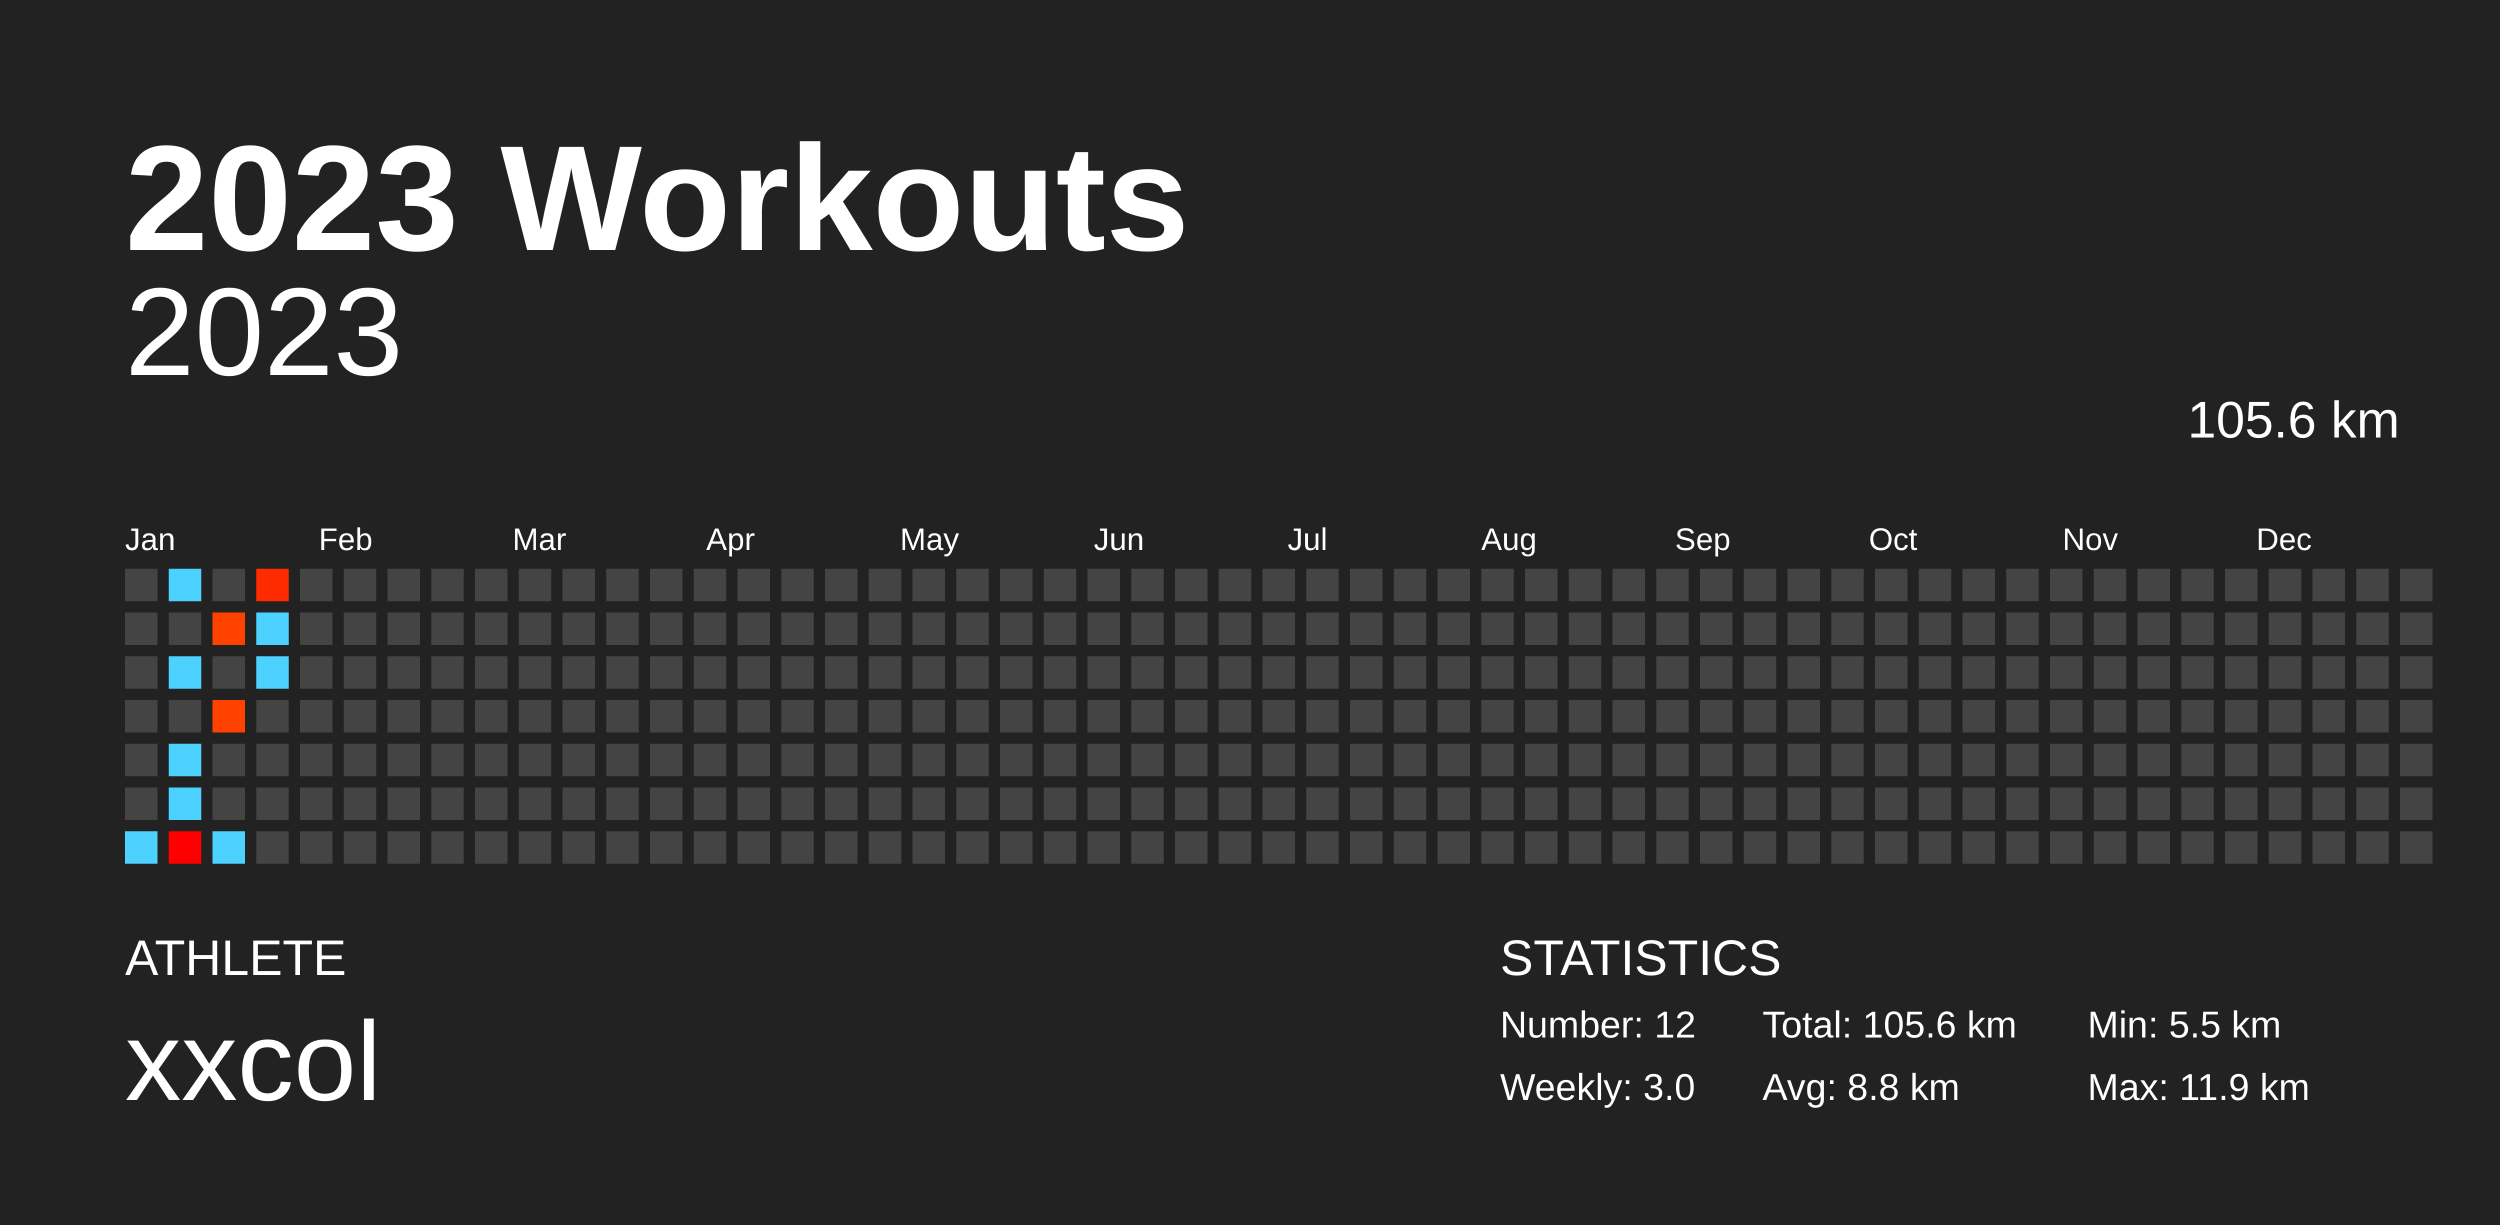
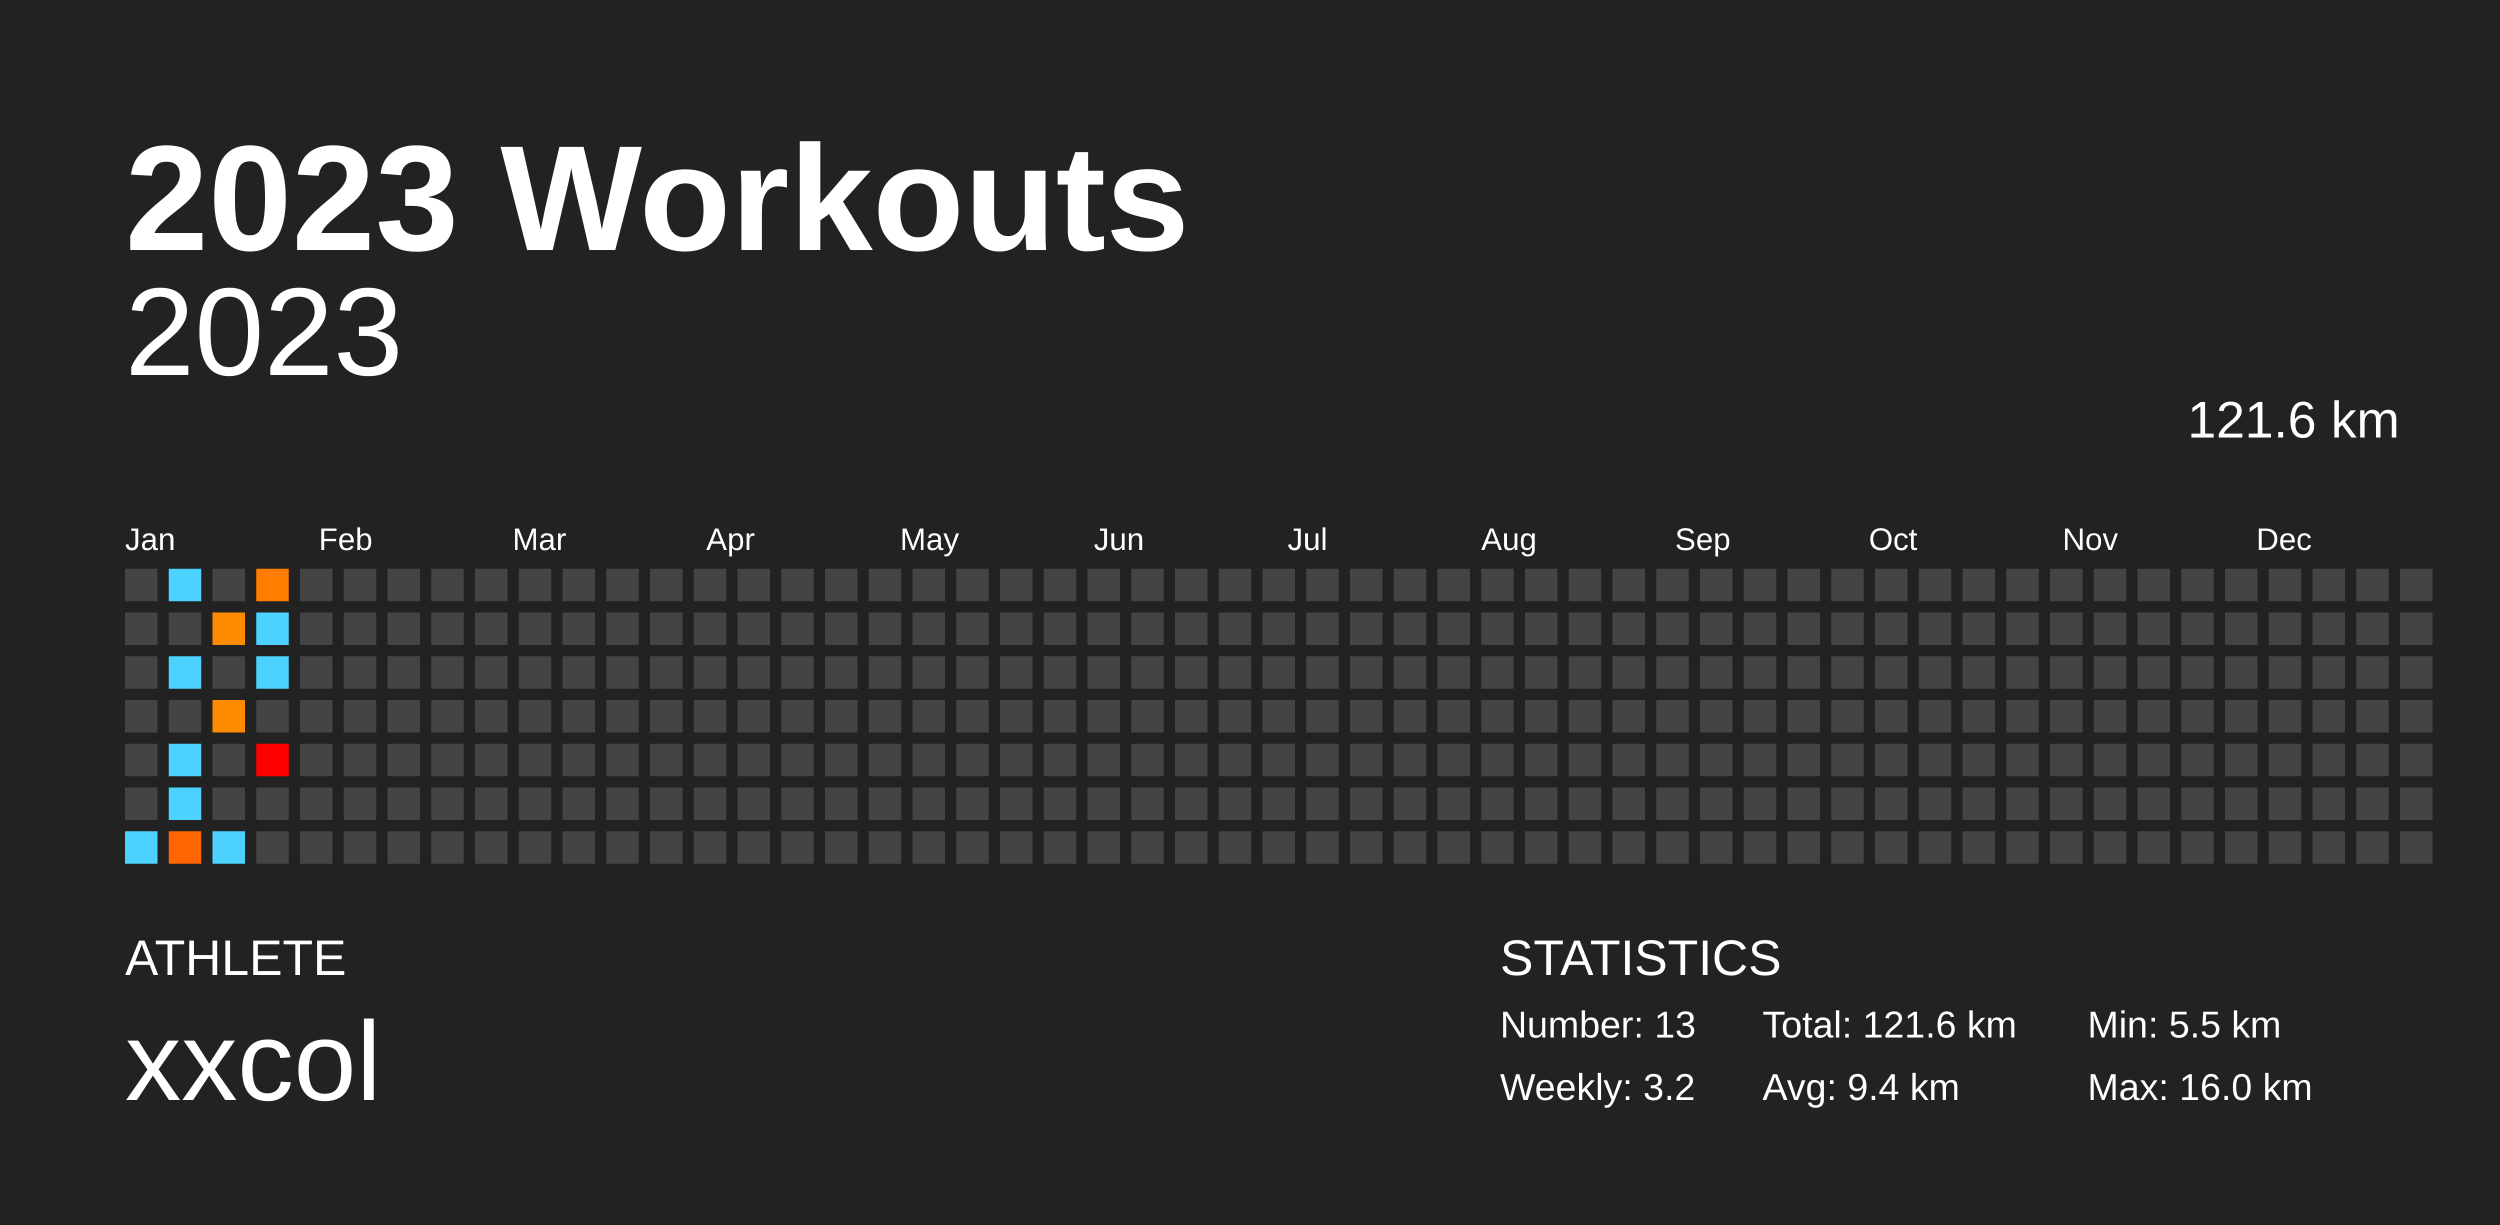
<svg xmlns="http://www.w3.org/2000/svg" baseProfile="full" height="98mm" version="1.1" viewBox="0,0,200,98" width="200mm">
  <defs />
  <rect fill="#222222" height="98" width="200" x="0" y="0" />
  <text fill="#FFFFFF" style="font-size:12px; font-family:Arial; font-weight:bold;" x="10" y="20">2023 Workouts</text>
  <text fill="#FFFFFF" style="font-size:4px; font-family:Arial" x="10" y="78">ATHLETE</text>
  <text fill="#FFFFFF" style="font-size:9px; font-family:Arial" x="10" y="88">xxcol</text>
  <text fill="#FFFFFF" style="font-size:4px; font-family:Arial" x="120" y="78">STATISTICS</text>
-   <text fill="#FFFFFF" style="font-size:3px; font-family:Arial" x="120" y="83">Number: 12</text>
-   <text fill="#FFFFFF" style="font-size:3px; font-family:Arial" x="120" y="88">Weekly: 3.0</text>
-   <text fill="#FFFFFF" style="font-size:3px; font-family:Arial" x="141" y="83">Total: 105.6 km</text>
-   <text fill="#FFFFFF" style="font-size:3px; font-family:Arial" x="141" y="88">Avg: 8.8 km</text>
+   <text fill="#FFFFFF" style="font-size:3px; font-family:Arial" x="120" y="83">Number: 13</text>
+   <text fill="#FFFFFF" style="font-size:3px; font-family:Arial" x="120" y="88">Weekly: 3.2</text>
+   <text fill="#FFFFFF" style="font-size:3px; font-family:Arial" x="141" y="83">Total: 121.6 km</text>
+   <text fill="#FFFFFF" style="font-size:3px; font-family:Arial" x="141" y="88">Avg: 9.4 km</text>
  <text fill="#FFFFFF" style="font-size:3px; font-family:Arial" x="167" y="83">Min: 5.5 km</text>
-   <text fill="#FFFFFF" style="font-size:3px; font-family:Arial" x="167" y="88">Max: 11.9 km</text>
+   <text fill="#FFFFFF" style="font-size:3px; font-family:Arial" x="167" y="88">Max: 16.0 km</text>
  <text alignment-baseline="hanging" fill="#FFFFFF" style="font-size:10.0px; font-family:Arial;" x="10" y="30">2023</text>
-   <text alignment-baseline="hanging" fill="#FFFFFF" style="font-size:4.125px; font-family:Arial;" x="175" y="35">105.6 km</text>
+   <text alignment-baseline="hanging" fill="#FFFFFF" style="font-size:4.125px; font-family:Arial;" x="175" y="35">121.6 km</text>
  <text fill="#FFFFFF" style="font-size:2.5px; font-family:Arial" x="10.0" y="44">Jan</text>
  <text fill="#FFFFFF" style="font-size:2.5px; font-family:Arial" x="25.5" y="44">Feb</text>
  <text fill="#FFFFFF" style="font-size:2.5px; font-family:Arial" x="41.0" y="44">Mar</text>
  <text fill="#FFFFFF" style="font-size:2.5px; font-family:Arial" x="56.5" y="44">Apr</text>
  <text fill="#FFFFFF" style="font-size:2.5px; font-family:Arial" x="72.0" y="44">May</text>
  <text fill="#FFFFFF" style="font-size:2.5px; font-family:Arial" x="87.5" y="44">Jun</text>
  <text fill="#FFFFFF" style="font-size:2.5px; font-family:Arial" x="103.0" y="44">Jul</text>
  <text fill="#FFFFFF" style="font-size:2.5px; font-family:Arial" x="118.5" y="44">Aug</text>
  <text fill="#FFFFFF" style="font-size:2.5px; font-family:Arial" x="134.0" y="44">Sep</text>
  <text fill="#FFFFFF" style="font-size:2.5px; font-family:Arial" x="149.5" y="44">Oct</text>
  <text fill="#FFFFFF" style="font-size:2.5px; font-family:Arial" x="165.0" y="44">Nov</text>
  <text fill="#FFFFFF" style="font-size:2.5px; font-family:Arial" x="180.5" y="44">Dec</text>
  <rect fill="#444444" height="2.6" width="2.6" x="10.0" y="45.5" />
  <rect fill="#444444" height="2.6" width="2.6" x="10.0" y="49.0" />
  <rect fill="#444444" height="2.6" width="2.6" x="10.0" y="52.5" />
  <rect fill="#444444" height="2.6" width="2.6" x="10.0" y="56.0" />
  <rect fill="#444444" height="2.6" width="2.6" x="10.0" y="59.5" />
  <rect fill="#444444" height="2.6" width="2.6" x="10.0" y="63.0" />
  <rect fill="#4dd2ff" height="2.6" width="2.6" x="10.0" y="66.5" />
  <rect fill="#4dd2ff" height="2.6" width="2.6" x="13.5" y="45.5" />
  <rect fill="#444444" height="2.6" width="2.6" x="13.5" y="49.0" />
  <rect fill="#4dd2ff" height="2.6" width="2.6" x="13.5" y="52.5" />
  <rect fill="#444444" height="2.6" width="2.6" x="13.5" y="56.0" />
  <rect fill="#4dd2ff" height="2.6" width="2.6" x="13.5" y="59.5" />
  <rect fill="#4dd2ff" height="2.6" width="2.6" x="13.5" y="63.0" />
-   <rect fill="#ff0000" height="2.6" width="2.6" x="13.5" y="66.5" />
+   <rect fill="#ff6500" height="2.6" width="2.6" x="13.5" y="66.5" />
  <rect fill="#444444" height="2.6" width="2.6" x="17.0" y="45.5" />
-   <rect fill="#ff4100" height="2.6" width="2.6" x="17.0" y="49.0" />
+   <rect fill="#ff8c00" height="2.6" width="2.6" x="17.0" y="49.0" />
  <rect fill="#444444" height="2.6" width="2.6" x="17.0" y="52.5" />
-   <rect fill="#ff4200" height="2.6" width="2.6" x="17.0" y="56.0" />
+   <rect fill="#ff8c00" height="2.6" width="2.6" x="17.0" y="56.0" />
  <rect fill="#444444" height="2.6" width="2.6" x="17.0" y="59.5" />
  <rect fill="#444444" height="2.6" width="2.6" x="17.0" y="63.0" />
  <rect fill="#4dd2ff" height="2.6" width="2.6" x="17.0" y="66.5" />
-   <rect fill="#ff2b00" height="2.6" width="2.6" x="20.5" y="45.5" />
+   <rect fill="#ff7e00" height="2.6" width="2.6" x="20.5" y="45.5" />
  <rect fill="#4dd2ff" height="2.6" width="2.6" x="20.5" y="49.0" />
  <rect fill="#4dd2ff" height="2.6" width="2.6" x="20.5" y="52.5" />
  <rect fill="#444444" height="2.6" width="2.6" x="20.5" y="56.0" />
-   <rect fill="#444444" height="2.6" width="2.6" x="20.5" y="59.5" />
+   <rect fill="#ff0000" height="2.6" width="2.6" x="20.5" y="59.5" />
  <rect fill="#444444" height="2.6" width="2.6" x="20.5" y="63.0" />
  <rect fill="#444444" height="2.6" width="2.6" x="20.5" y="66.5" />
  <rect fill="#444444" height="2.6" width="2.6" x="24.0" y="45.5" />
  <rect fill="#444444" height="2.6" width="2.6" x="24.0" y="49.0" />
  <rect fill="#444444" height="2.6" width="2.6" x="24.0" y="52.5" />
  <rect fill="#444444" height="2.6" width="2.6" x="24.0" y="56.0" />
  <rect fill="#444444" height="2.6" width="2.6" x="24.0" y="59.5" />
  <rect fill="#444444" height="2.6" width="2.6" x="24.0" y="63.0" />
  <rect fill="#444444" height="2.6" width="2.6" x="24.0" y="66.5" />
  <rect fill="#444444" height="2.6" width="2.6" x="27.5" y="45.5" />
  <rect fill="#444444" height="2.6" width="2.6" x="27.5" y="49.0" />
  <rect fill="#444444" height="2.6" width="2.6" x="27.5" y="52.5" />
  <rect fill="#444444" height="2.6" width="2.6" x="27.5" y="56.0" />
  <rect fill="#444444" height="2.6" width="2.6" x="27.5" y="59.5" />
  <rect fill="#444444" height="2.6" width="2.6" x="27.5" y="63.0" />
  <rect fill="#444444" height="2.6" width="2.6" x="27.5" y="66.5" />
  <rect fill="#444444" height="2.6" width="2.6" x="31.0" y="45.5" />
  <rect fill="#444444" height="2.6" width="2.6" x="31.0" y="49.0" />
  <rect fill="#444444" height="2.6" width="2.6" x="31.0" y="52.5" />
  <rect fill="#444444" height="2.6" width="2.6" x="31.0" y="56.0" />
  <rect fill="#444444" height="2.6" width="2.6" x="31.0" y="59.5" />
  <rect fill="#444444" height="2.6" width="2.6" x="31.0" y="63.0" />
  <rect fill="#444444" height="2.6" width="2.6" x="31.0" y="66.5" />
  <rect fill="#444444" height="2.6" width="2.6" x="34.5" y="45.5" />
  <rect fill="#444444" height="2.6" width="2.6" x="34.5" y="49.0" />
  <rect fill="#444444" height="2.6" width="2.6" x="34.5" y="52.5" />
  <rect fill="#444444" height="2.6" width="2.6" x="34.5" y="56.0" />
  <rect fill="#444444" height="2.6" width="2.6" x="34.5" y="59.5" />
  <rect fill="#444444" height="2.6" width="2.6" x="34.5" y="63.0" />
  <rect fill="#444444" height="2.6" width="2.6" x="34.5" y="66.5" />
  <rect fill="#444444" height="2.6" width="2.6" x="38.0" y="45.5" />
  <rect fill="#444444" height="2.6" width="2.6" x="38.0" y="49.0" />
  <rect fill="#444444" height="2.6" width="2.6" x="38.0" y="52.5" />
  <rect fill="#444444" height="2.6" width="2.6" x="38.0" y="56.0" />
  <rect fill="#444444" height="2.6" width="2.6" x="38.0" y="59.5" />
  <rect fill="#444444" height="2.6" width="2.6" x="38.0" y="63.0" />
  <rect fill="#444444" height="2.6" width="2.6" x="38.0" y="66.5" />
  <rect fill="#444444" height="2.6" width="2.6" x="41.5" y="45.5" />
  <rect fill="#444444" height="2.6" width="2.6" x="41.5" y="49.0" />
  <rect fill="#444444" height="2.6" width="2.6" x="41.5" y="52.5" />
  <rect fill="#444444" height="2.6" width="2.6" x="41.5" y="56.0" />
  <rect fill="#444444" height="2.6" width="2.6" x="41.5" y="59.5" />
  <rect fill="#444444" height="2.6" width="2.6" x="41.5" y="63.0" />
  <rect fill="#444444" height="2.6" width="2.6" x="41.5" y="66.5" />
  <rect fill="#444444" height="2.6" width="2.6" x="45.0" y="45.5" />
  <rect fill="#444444" height="2.6" width="2.6" x="45.0" y="49.0" />
  <rect fill="#444444" height="2.6" width="2.6" x="45.0" y="52.5" />
  <rect fill="#444444" height="2.6" width="2.6" x="45.0" y="56.0" />
  <rect fill="#444444" height="2.6" width="2.6" x="45.0" y="59.5" />
  <rect fill="#444444" height="2.6" width="2.6" x="45.0" y="63.0" />
  <rect fill="#444444" height="2.6" width="2.6" x="45.0" y="66.5" />
  <rect fill="#444444" height="2.6" width="2.6" x="48.5" y="45.5" />
  <rect fill="#444444" height="2.6" width="2.6" x="48.5" y="49.0" />
  <rect fill="#444444" height="2.6" width="2.6" x="48.5" y="52.5" />
  <rect fill="#444444" height="2.6" width="2.6" x="48.5" y="56.0" />
  <rect fill="#444444" height="2.6" width="2.6" x="48.5" y="59.5" />
  <rect fill="#444444" height="2.6" width="2.6" x="48.5" y="63.0" />
  <rect fill="#444444" height="2.6" width="2.6" x="48.5" y="66.5" />
  <rect fill="#444444" height="2.6" width="2.6" x="52.0" y="45.5" />
  <rect fill="#444444" height="2.6" width="2.6" x="52.0" y="49.0" />
  <rect fill="#444444" height="2.6" width="2.6" x="52.0" y="52.5" />
  <rect fill="#444444" height="2.6" width="2.6" x="52.0" y="56.0" />
  <rect fill="#444444" height="2.6" width="2.6" x="52.0" y="59.5" />
  <rect fill="#444444" height="2.6" width="2.6" x="52.0" y="63.0" />
  <rect fill="#444444" height="2.6" width="2.6" x="52.0" y="66.5" />
  <rect fill="#444444" height="2.6" width="2.6" x="55.5" y="45.5" />
  <rect fill="#444444" height="2.6" width="2.6" x="55.5" y="49.0" />
  <rect fill="#444444" height="2.6" width="2.6" x="55.5" y="52.5" />
  <rect fill="#444444" height="2.6" width="2.6" x="55.5" y="56.0" />
  <rect fill="#444444" height="2.6" width="2.6" x="55.5" y="59.5" />
  <rect fill="#444444" height="2.6" width="2.6" x="55.5" y="63.0" />
  <rect fill="#444444" height="2.6" width="2.6" x="55.5" y="66.5" />
  <rect fill="#444444" height="2.6" width="2.6" x="59.0" y="45.5" />
  <rect fill="#444444" height="2.6" width="2.6" x="59.0" y="49.0" />
  <rect fill="#444444" height="2.6" width="2.6" x="59.0" y="52.5" />
  <rect fill="#444444" height="2.6" width="2.6" x="59.0" y="56.0" />
  <rect fill="#444444" height="2.6" width="2.6" x="59.0" y="59.5" />
  <rect fill="#444444" height="2.6" width="2.6" x="59.0" y="63.0" />
  <rect fill="#444444" height="2.6" width="2.6" x="59.0" y="66.5" />
  <rect fill="#444444" height="2.6" width="2.6" x="62.5" y="45.5" />
  <rect fill="#444444" height="2.6" width="2.6" x="62.5" y="49.0" />
  <rect fill="#444444" height="2.6" width="2.6" x="62.5" y="52.5" />
  <rect fill="#444444" height="2.6" width="2.6" x="62.5" y="56.0" />
  <rect fill="#444444" height="2.6" width="2.6" x="62.5" y="59.5" />
  <rect fill="#444444" height="2.6" width="2.6" x="62.5" y="63.0" />
  <rect fill="#444444" height="2.6" width="2.6" x="62.5" y="66.5" />
  <rect fill="#444444" height="2.6" width="2.6" x="66.0" y="45.5" />
  <rect fill="#444444" height="2.6" width="2.6" x="66.0" y="49.0" />
  <rect fill="#444444" height="2.6" width="2.6" x="66.0" y="52.5" />
  <rect fill="#444444" height="2.6" width="2.6" x="66.0" y="56.0" />
  <rect fill="#444444" height="2.6" width="2.6" x="66.0" y="59.5" />
  <rect fill="#444444" height="2.6" width="2.6" x="66.0" y="63.0" />
  <rect fill="#444444" height="2.6" width="2.6" x="66.0" y="66.5" />
  <rect fill="#444444" height="2.6" width="2.6" x="69.5" y="45.5" />
  <rect fill="#444444" height="2.6" width="2.6" x="69.5" y="49.0" />
  <rect fill="#444444" height="2.6" width="2.6" x="69.5" y="52.5" />
  <rect fill="#444444" height="2.6" width="2.6" x="69.5" y="56.0" />
  <rect fill="#444444" height="2.6" width="2.6" x="69.5" y="59.5" />
  <rect fill="#444444" height="2.6" width="2.6" x="69.5" y="63.0" />
  <rect fill="#444444" height="2.6" width="2.6" x="69.5" y="66.5" />
  <rect fill="#444444" height="2.6" width="2.6" x="73.0" y="45.5" />
  <rect fill="#444444" height="2.6" width="2.6" x="73.0" y="49.0" />
  <rect fill="#444444" height="2.6" width="2.6" x="73.0" y="52.5" />
  <rect fill="#444444" height="2.6" width="2.6" x="73.0" y="56.0" />
  <rect fill="#444444" height="2.6" width="2.6" x="73.0" y="59.5" />
  <rect fill="#444444" height="2.6" width="2.6" x="73.0" y="63.0" />
  <rect fill="#444444" height="2.6" width="2.6" x="73.0" y="66.5" />
  <rect fill="#444444" height="2.6" width="2.6" x="76.5" y="45.5" />
  <rect fill="#444444" height="2.6" width="2.6" x="76.5" y="49.0" />
  <rect fill="#444444" height="2.6" width="2.6" x="76.5" y="52.5" />
  <rect fill="#444444" height="2.6" width="2.6" x="76.5" y="56.0" />
  <rect fill="#444444" height="2.6" width="2.6" x="76.5" y="59.5" />
  <rect fill="#444444" height="2.6" width="2.6" x="76.5" y="63.0" />
  <rect fill="#444444" height="2.6" width="2.6" x="76.5" y="66.5" />
  <rect fill="#444444" height="2.6" width="2.6" x="80.0" y="45.5" />
  <rect fill="#444444" height="2.6" width="2.6" x="80.0" y="49.0" />
  <rect fill="#444444" height="2.6" width="2.6" x="80.0" y="52.5" />
  <rect fill="#444444" height="2.6" width="2.6" x="80.0" y="56.0" />
  <rect fill="#444444" height="2.6" width="2.6" x="80.0" y="59.5" />
  <rect fill="#444444" height="2.6" width="2.6" x="80.0" y="63.0" />
  <rect fill="#444444" height="2.6" width="2.6" x="80.0" y="66.5" />
  <rect fill="#444444" height="2.6" width="2.6" x="83.5" y="45.5" />
  <rect fill="#444444" height="2.6" width="2.6" x="83.5" y="49.0" />
  <rect fill="#444444" height="2.6" width="2.6" x="83.5" y="52.5" />
  <rect fill="#444444" height="2.6" width="2.6" x="83.5" y="56.0" />
  <rect fill="#444444" height="2.6" width="2.6" x="83.5" y="59.5" />
  <rect fill="#444444" height="2.6" width="2.6" x="83.5" y="63.0" />
  <rect fill="#444444" height="2.6" width="2.6" x="83.5" y="66.5" />
  <rect fill="#444444" height="2.6" width="2.6" x="87.0" y="45.5" />
  <rect fill="#444444" height="2.6" width="2.6" x="87.0" y="49.0" />
  <rect fill="#444444" height="2.6" width="2.6" x="87.0" y="52.5" />
  <rect fill="#444444" height="2.6" width="2.6" x="87.0" y="56.0" />
  <rect fill="#444444" height="2.6" width="2.6" x="87.0" y="59.5" />
  <rect fill="#444444" height="2.6" width="2.6" x="87.0" y="63.0" />
  <rect fill="#444444" height="2.6" width="2.6" x="87.0" y="66.5" />
  <rect fill="#444444" height="2.6" width="2.6" x="90.5" y="45.5" />
  <rect fill="#444444" height="2.6" width="2.6" x="90.5" y="49.0" />
  <rect fill="#444444" height="2.6" width="2.6" x="90.5" y="52.5" />
  <rect fill="#444444" height="2.6" width="2.6" x="90.5" y="56.0" />
  <rect fill="#444444" height="2.6" width="2.6" x="90.5" y="59.5" />
  <rect fill="#444444" height="2.6" width="2.6" x="90.5" y="63.0" />
  <rect fill="#444444" height="2.6" width="2.6" x="90.5" y="66.5" />
  <rect fill="#444444" height="2.6" width="2.6" x="94.0" y="45.5" />
  <rect fill="#444444" height="2.6" width="2.6" x="94.0" y="49.0" />
  <rect fill="#444444" height="2.6" width="2.6" x="94.0" y="52.5" />
  <rect fill="#444444" height="2.6" width="2.6" x="94.0" y="56.0" />
  <rect fill="#444444" height="2.6" width="2.6" x="94.0" y="59.5" />
  <rect fill="#444444" height="2.6" width="2.6" x="94.0" y="63.0" />
  <rect fill="#444444" height="2.6" width="2.6" x="94.0" y="66.5" />
  <rect fill="#444444" height="2.6" width="2.6" x="97.5" y="45.5" />
  <rect fill="#444444" height="2.6" width="2.6" x="97.5" y="49.0" />
  <rect fill="#444444" height="2.6" width="2.6" x="97.5" y="52.5" />
  <rect fill="#444444" height="2.6" width="2.6" x="97.5" y="56.0" />
  <rect fill="#444444" height="2.6" width="2.6" x="97.5" y="59.5" />
  <rect fill="#444444" height="2.6" width="2.6" x="97.5" y="63.0" />
  <rect fill="#444444" height="2.6" width="2.6" x="97.5" y="66.5" />
  <rect fill="#444444" height="2.6" width="2.6" x="101.0" y="45.5" />
  <rect fill="#444444" height="2.6" width="2.6" x="101.0" y="49.0" />
  <rect fill="#444444" height="2.6" width="2.6" x="101.0" y="52.5" />
  <rect fill="#444444" height="2.6" width="2.6" x="101.0" y="56.0" />
  <rect fill="#444444" height="2.6" width="2.6" x="101.0" y="59.5" />
  <rect fill="#444444" height="2.6" width="2.6" x="101.0" y="63.0" />
  <rect fill="#444444" height="2.6" width="2.6" x="101.0" y="66.5" />
  <rect fill="#444444" height="2.6" width="2.6" x="104.5" y="45.5" />
  <rect fill="#444444" height="2.6" width="2.6" x="104.5" y="49.0" />
  <rect fill="#444444" height="2.6" width="2.6" x="104.5" y="52.5" />
  <rect fill="#444444" height="2.6" width="2.6" x="104.5" y="56.0" />
  <rect fill="#444444" height="2.6" width="2.6" x="104.5" y="59.5" />
  <rect fill="#444444" height="2.6" width="2.6" x="104.5" y="63.0" />
  <rect fill="#444444" height="2.6" width="2.6" x="104.5" y="66.5" />
  <rect fill="#444444" height="2.6" width="2.6" x="108.0" y="45.5" />
  <rect fill="#444444" height="2.6" width="2.6" x="108.0" y="49.0" />
  <rect fill="#444444" height="2.6" width="2.6" x="108.0" y="52.5" />
  <rect fill="#444444" height="2.6" width="2.6" x="108.0" y="56.0" />
  <rect fill="#444444" height="2.6" width="2.6" x="108.0" y="59.5" />
  <rect fill="#444444" height="2.6" width="2.6" x="108.0" y="63.0" />
  <rect fill="#444444" height="2.6" width="2.6" x="108.0" y="66.5" />
  <rect fill="#444444" height="2.6" width="2.6" x="111.5" y="45.5" />
  <rect fill="#444444" height="2.6" width="2.6" x="111.5" y="49.0" />
  <rect fill="#444444" height="2.6" width="2.6" x="111.5" y="52.5" />
  <rect fill="#444444" height="2.6" width="2.6" x="111.5" y="56.0" />
  <rect fill="#444444" height="2.6" width="2.6" x="111.5" y="59.5" />
  <rect fill="#444444" height="2.6" width="2.6" x="111.5" y="63.0" />
  <rect fill="#444444" height="2.6" width="2.6" x="111.5" y="66.5" />
  <rect fill="#444444" height="2.6" width="2.6" x="115.0" y="45.5" />
  <rect fill="#444444" height="2.6" width="2.6" x="115.0" y="49.0" />
  <rect fill="#444444" height="2.6" width="2.6" x="115.0" y="52.5" />
  <rect fill="#444444" height="2.6" width="2.6" x="115.0" y="56.0" />
  <rect fill="#444444" height="2.6" width="2.6" x="115.0" y="59.5" />
  <rect fill="#444444" height="2.6" width="2.6" x="115.0" y="63.0" />
  <rect fill="#444444" height="2.6" width="2.6" x="115.0" y="66.5" />
  <rect fill="#444444" height="2.6" width="2.6" x="118.5" y="45.5" />
  <rect fill="#444444" height="2.6" width="2.6" x="118.5" y="49.0" />
  <rect fill="#444444" height="2.6" width="2.6" x="118.5" y="52.5" />
  <rect fill="#444444" height="2.6" width="2.6" x="118.5" y="56.0" />
  <rect fill="#444444" height="2.6" width="2.6" x="118.5" y="59.5" />
  <rect fill="#444444" height="2.6" width="2.6" x="118.5" y="63.0" />
  <rect fill="#444444" height="2.6" width="2.6" x="118.5" y="66.5" />
  <rect fill="#444444" height="2.6" width="2.6" x="122.0" y="45.5" />
  <rect fill="#444444" height="2.6" width="2.6" x="122.0" y="49.0" />
  <rect fill="#444444" height="2.6" width="2.6" x="122.0" y="52.5" />
  <rect fill="#444444" height="2.6" width="2.6" x="122.0" y="56.0" />
  <rect fill="#444444" height="2.6" width="2.6" x="122.0" y="59.5" />
  <rect fill="#444444" height="2.6" width="2.6" x="122.0" y="63.0" />
  <rect fill="#444444" height="2.6" width="2.6" x="122.0" y="66.5" />
  <rect fill="#444444" height="2.6" width="2.6" x="125.5" y="45.5" />
  <rect fill="#444444" height="2.6" width="2.6" x="125.5" y="49.0" />
  <rect fill="#444444" height="2.6" width="2.6" x="125.5" y="52.5" />
  <rect fill="#444444" height="2.6" width="2.6" x="125.5" y="56.0" />
  <rect fill="#444444" height="2.6" width="2.6" x="125.5" y="59.5" />
  <rect fill="#444444" height="2.6" width="2.6" x="125.5" y="63.0" />
  <rect fill="#444444" height="2.6" width="2.6" x="125.5" y="66.5" />
  <rect fill="#444444" height="2.6" width="2.6" x="129.0" y="45.5" />
  <rect fill="#444444" height="2.6" width="2.6" x="129.0" y="49.0" />
  <rect fill="#444444" height="2.6" width="2.6" x="129.0" y="52.5" />
  <rect fill="#444444" height="2.6" width="2.6" x="129.0" y="56.0" />
  <rect fill="#444444" height="2.6" width="2.6" x="129.0" y="59.5" />
  <rect fill="#444444" height="2.6" width="2.6" x="129.0" y="63.0" />
  <rect fill="#444444" height="2.6" width="2.6" x="129.0" y="66.5" />
  <rect fill="#444444" height="2.6" width="2.6" x="132.5" y="45.5" />
  <rect fill="#444444" height="2.6" width="2.6" x="132.5" y="49.0" />
  <rect fill="#444444" height="2.6" width="2.6" x="132.5" y="52.5" />
  <rect fill="#444444" height="2.6" width="2.6" x="132.5" y="56.0" />
  <rect fill="#444444" height="2.6" width="2.6" x="132.5" y="59.5" />
  <rect fill="#444444" height="2.6" width="2.6" x="132.5" y="63.0" />
  <rect fill="#444444" height="2.6" width="2.6" x="132.5" y="66.5" />
  <rect fill="#444444" height="2.6" width="2.6" x="136.0" y="45.5" />
  <rect fill="#444444" height="2.6" width="2.6" x="136.0" y="49.0" />
  <rect fill="#444444" height="2.6" width="2.6" x="136.0" y="52.5" />
  <rect fill="#444444" height="2.6" width="2.6" x="136.0" y="56.0" />
  <rect fill="#444444" height="2.6" width="2.6" x="136.0" y="59.5" />
  <rect fill="#444444" height="2.6" width="2.6" x="136.0" y="63.0" />
  <rect fill="#444444" height="2.6" width="2.6" x="136.0" y="66.5" />
  <rect fill="#444444" height="2.6" width="2.6" x="139.5" y="45.5" />
  <rect fill="#444444" height="2.6" width="2.6" x="139.5" y="49.0" />
  <rect fill="#444444" height="2.6" width="2.6" x="139.5" y="52.5" />
  <rect fill="#444444" height="2.6" width="2.6" x="139.5" y="56.0" />
  <rect fill="#444444" height="2.6" width="2.6" x="139.5" y="59.5" />
  <rect fill="#444444" height="2.6" width="2.6" x="139.5" y="63.0" />
  <rect fill="#444444" height="2.6" width="2.6" x="139.5" y="66.5" />
  <rect fill="#444444" height="2.6" width="2.6" x="143.0" y="45.5" />
  <rect fill="#444444" height="2.6" width="2.6" x="143.0" y="49.0" />
  <rect fill="#444444" height="2.6" width="2.6" x="143.0" y="52.5" />
  <rect fill="#444444" height="2.6" width="2.6" x="143.0" y="56.0" />
  <rect fill="#444444" height="2.6" width="2.6" x="143.0" y="59.5" />
  <rect fill="#444444" height="2.6" width="2.6" x="143.0" y="63.0" />
  <rect fill="#444444" height="2.6" width="2.6" x="143.0" y="66.5" />
  <rect fill="#444444" height="2.6" width="2.6" x="146.5" y="45.5" />
  <rect fill="#444444" height="2.6" width="2.6" x="146.5" y="49.0" />
  <rect fill="#444444" height="2.6" width="2.6" x="146.5" y="52.5" />
  <rect fill="#444444" height="2.6" width="2.6" x="146.5" y="56.0" />
  <rect fill="#444444" height="2.6" width="2.6" x="146.5" y="59.5" />
  <rect fill="#444444" height="2.6" width="2.6" x="146.5" y="63.0" />
  <rect fill="#444444" height="2.6" width="2.6" x="146.5" y="66.5" />
  <rect fill="#444444" height="2.6" width="2.6" x="150.0" y="45.5" />
  <rect fill="#444444" height="2.6" width="2.6" x="150.0" y="49.0" />
  <rect fill="#444444" height="2.6" width="2.6" x="150.0" y="52.5" />
  <rect fill="#444444" height="2.6" width="2.6" x="150.0" y="56.0" />
  <rect fill="#444444" height="2.6" width="2.6" x="150.0" y="59.5" />
  <rect fill="#444444" height="2.6" width="2.6" x="150.0" y="63.0" />
  <rect fill="#444444" height="2.6" width="2.6" x="150.0" y="66.5" />
  <rect fill="#444444" height="2.6" width="2.6" x="153.5" y="45.5" />
  <rect fill="#444444" height="2.6" width="2.6" x="153.5" y="49.0" />
  <rect fill="#444444" height="2.6" width="2.6" x="153.5" y="52.5" />
  <rect fill="#444444" height="2.6" width="2.6" x="153.5" y="56.0" />
  <rect fill="#444444" height="2.6" width="2.6" x="153.5" y="59.5" />
  <rect fill="#444444" height="2.6" width="2.6" x="153.5" y="63.0" />
  <rect fill="#444444" height="2.6" width="2.6" x="153.5" y="66.5" />
  <rect fill="#444444" height="2.6" width="2.6" x="157.0" y="45.5" />
  <rect fill="#444444" height="2.6" width="2.6" x="157.0" y="49.0" />
  <rect fill="#444444" height="2.6" width="2.6" x="157.0" y="52.5" />
  <rect fill="#444444" height="2.6" width="2.6" x="157.0" y="56.0" />
  <rect fill="#444444" height="2.6" width="2.6" x="157.0" y="59.5" />
  <rect fill="#444444" height="2.6" width="2.6" x="157.0" y="63.0" />
  <rect fill="#444444" height="2.6" width="2.6" x="157.0" y="66.5" />
  <rect fill="#444444" height="2.6" width="2.6" x="160.5" y="45.5" />
  <rect fill="#444444" height="2.6" width="2.6" x="160.5" y="49.0" />
  <rect fill="#444444" height="2.6" width="2.6" x="160.5" y="52.5" />
  <rect fill="#444444" height="2.6" width="2.6" x="160.5" y="56.0" />
  <rect fill="#444444" height="2.6" width="2.6" x="160.5" y="59.5" />
  <rect fill="#444444" height="2.6" width="2.6" x="160.5" y="63.0" />
  <rect fill="#444444" height="2.6" width="2.6" x="160.5" y="66.5" />
  <rect fill="#444444" height="2.6" width="2.6" x="164.0" y="45.5" />
  <rect fill="#444444" height="2.6" width="2.6" x="164.0" y="49.0" />
  <rect fill="#444444" height="2.6" width="2.6" x="164.0" y="52.5" />
  <rect fill="#444444" height="2.6" width="2.6" x="164.0" y="56.0" />
  <rect fill="#444444" height="2.6" width="2.6" x="164.0" y="59.5" />
  <rect fill="#444444" height="2.6" width="2.6" x="164.0" y="63.0" />
  <rect fill="#444444" height="2.6" width="2.6" x="164.0" y="66.5" />
  <rect fill="#444444" height="2.6" width="2.6" x="167.5" y="45.5" />
  <rect fill="#444444" height="2.6" width="2.6" x="167.5" y="49.0" />
  <rect fill="#444444" height="2.6" width="2.6" x="167.5" y="52.5" />
  <rect fill="#444444" height="2.6" width="2.6" x="167.5" y="56.0" />
  <rect fill="#444444" height="2.6" width="2.6" x="167.5" y="59.5" />
  <rect fill="#444444" height="2.6" width="2.6" x="167.5" y="63.0" />
  <rect fill="#444444" height="2.6" width="2.6" x="167.5" y="66.5" />
  <rect fill="#444444" height="2.6" width="2.6" x="171.0" y="45.5" />
  <rect fill="#444444" height="2.6" width="2.6" x="171.0" y="49.0" />
  <rect fill="#444444" height="2.6" width="2.6" x="171.0" y="52.5" />
  <rect fill="#444444" height="2.6" width="2.6" x="171.0" y="56.0" />
  <rect fill="#444444" height="2.6" width="2.6" x="171.0" y="59.5" />
  <rect fill="#444444" height="2.6" width="2.6" x="171.0" y="63.0" />
  <rect fill="#444444" height="2.6" width="2.6" x="171.0" y="66.5" />
  <rect fill="#444444" height="2.6" width="2.6" x="174.5" y="45.5" />
  <rect fill="#444444" height="2.6" width="2.6" x="174.5" y="49.0" />
  <rect fill="#444444" height="2.6" width="2.6" x="174.5" y="52.5" />
  <rect fill="#444444" height="2.6" width="2.6" x="174.5" y="56.0" />
  <rect fill="#444444" height="2.6" width="2.6" x="174.5" y="59.5" />
  <rect fill="#444444" height="2.6" width="2.6" x="174.5" y="63.0" />
  <rect fill="#444444" height="2.6" width="2.6" x="174.5" y="66.5" />
  <rect fill="#444444" height="2.6" width="2.6" x="178.0" y="45.5" />
  <rect fill="#444444" height="2.6" width="2.6" x="178.0" y="49.0" />
  <rect fill="#444444" height="2.6" width="2.6" x="178.0" y="52.5" />
  <rect fill="#444444" height="2.6" width="2.6" x="178.0" y="56.0" />
  <rect fill="#444444" height="2.6" width="2.6" x="178.0" y="59.5" />
  <rect fill="#444444" height="2.6" width="2.6" x="178.0" y="63.0" />
  <rect fill="#444444" height="2.6" width="2.6" x="178.0" y="66.5" />
  <rect fill="#444444" height="2.6" width="2.6" x="181.5" y="45.5" />
  <rect fill="#444444" height="2.6" width="2.6" x="181.5" y="49.0" />
  <rect fill="#444444" height="2.6" width="2.6" x="181.5" y="52.5" />
  <rect fill="#444444" height="2.6" width="2.6" x="181.5" y="56.0" />
  <rect fill="#444444" height="2.6" width="2.6" x="181.5" y="59.5" />
  <rect fill="#444444" height="2.6" width="2.6" x="181.5" y="63.0" />
  <rect fill="#444444" height="2.6" width="2.6" x="181.5" y="66.5" />
  <rect fill="#444444" height="2.6" width="2.6" x="185.0" y="45.5" />
  <rect fill="#444444" height="2.6" width="2.6" x="185.0" y="49.0" />
  <rect fill="#444444" height="2.6" width="2.6" x="185.0" y="52.5" />
  <rect fill="#444444" height="2.6" width="2.6" x="185.0" y="56.0" />
  <rect fill="#444444" height="2.6" width="2.6" x="185.0" y="59.5" />
  <rect fill="#444444" height="2.6" width="2.6" x="185.0" y="63.0" />
  <rect fill="#444444" height="2.6" width="2.6" x="185.0" y="66.5" />
  <rect fill="#444444" height="2.6" width="2.6" x="188.5" y="45.5" />
  <rect fill="#444444" height="2.6" width="2.6" x="188.5" y="49.0" />
  <rect fill="#444444" height="2.6" width="2.6" x="188.5" y="52.5" />
  <rect fill="#444444" height="2.6" width="2.6" x="188.5" y="56.0" />
  <rect fill="#444444" height="2.6" width="2.6" x="188.5" y="59.5" />
  <rect fill="#444444" height="2.6" width="2.6" x="188.5" y="63.0" />
  <rect fill="#444444" height="2.6" width="2.6" x="188.5" y="66.5" />
  <rect fill="#444444" height="2.6" width="2.6" x="192.0" y="45.5" />
  <rect fill="#444444" height="2.6" width="2.6" x="192.0" y="49.0" />
  <rect fill="#444444" height="2.6" width="2.6" x="192.0" y="52.5" />
  <rect fill="#444444" height="2.6" width="2.6" x="192.0" y="56.0" />
  <rect fill="#444444" height="2.6" width="2.6" x="192.0" y="59.5" />
  <rect fill="#444444" height="2.6" width="2.6" x="192.0" y="63.0" />
  <rect fill="#444444" height="2.6" width="2.6" x="192.0" y="66.5" />
</svg>
